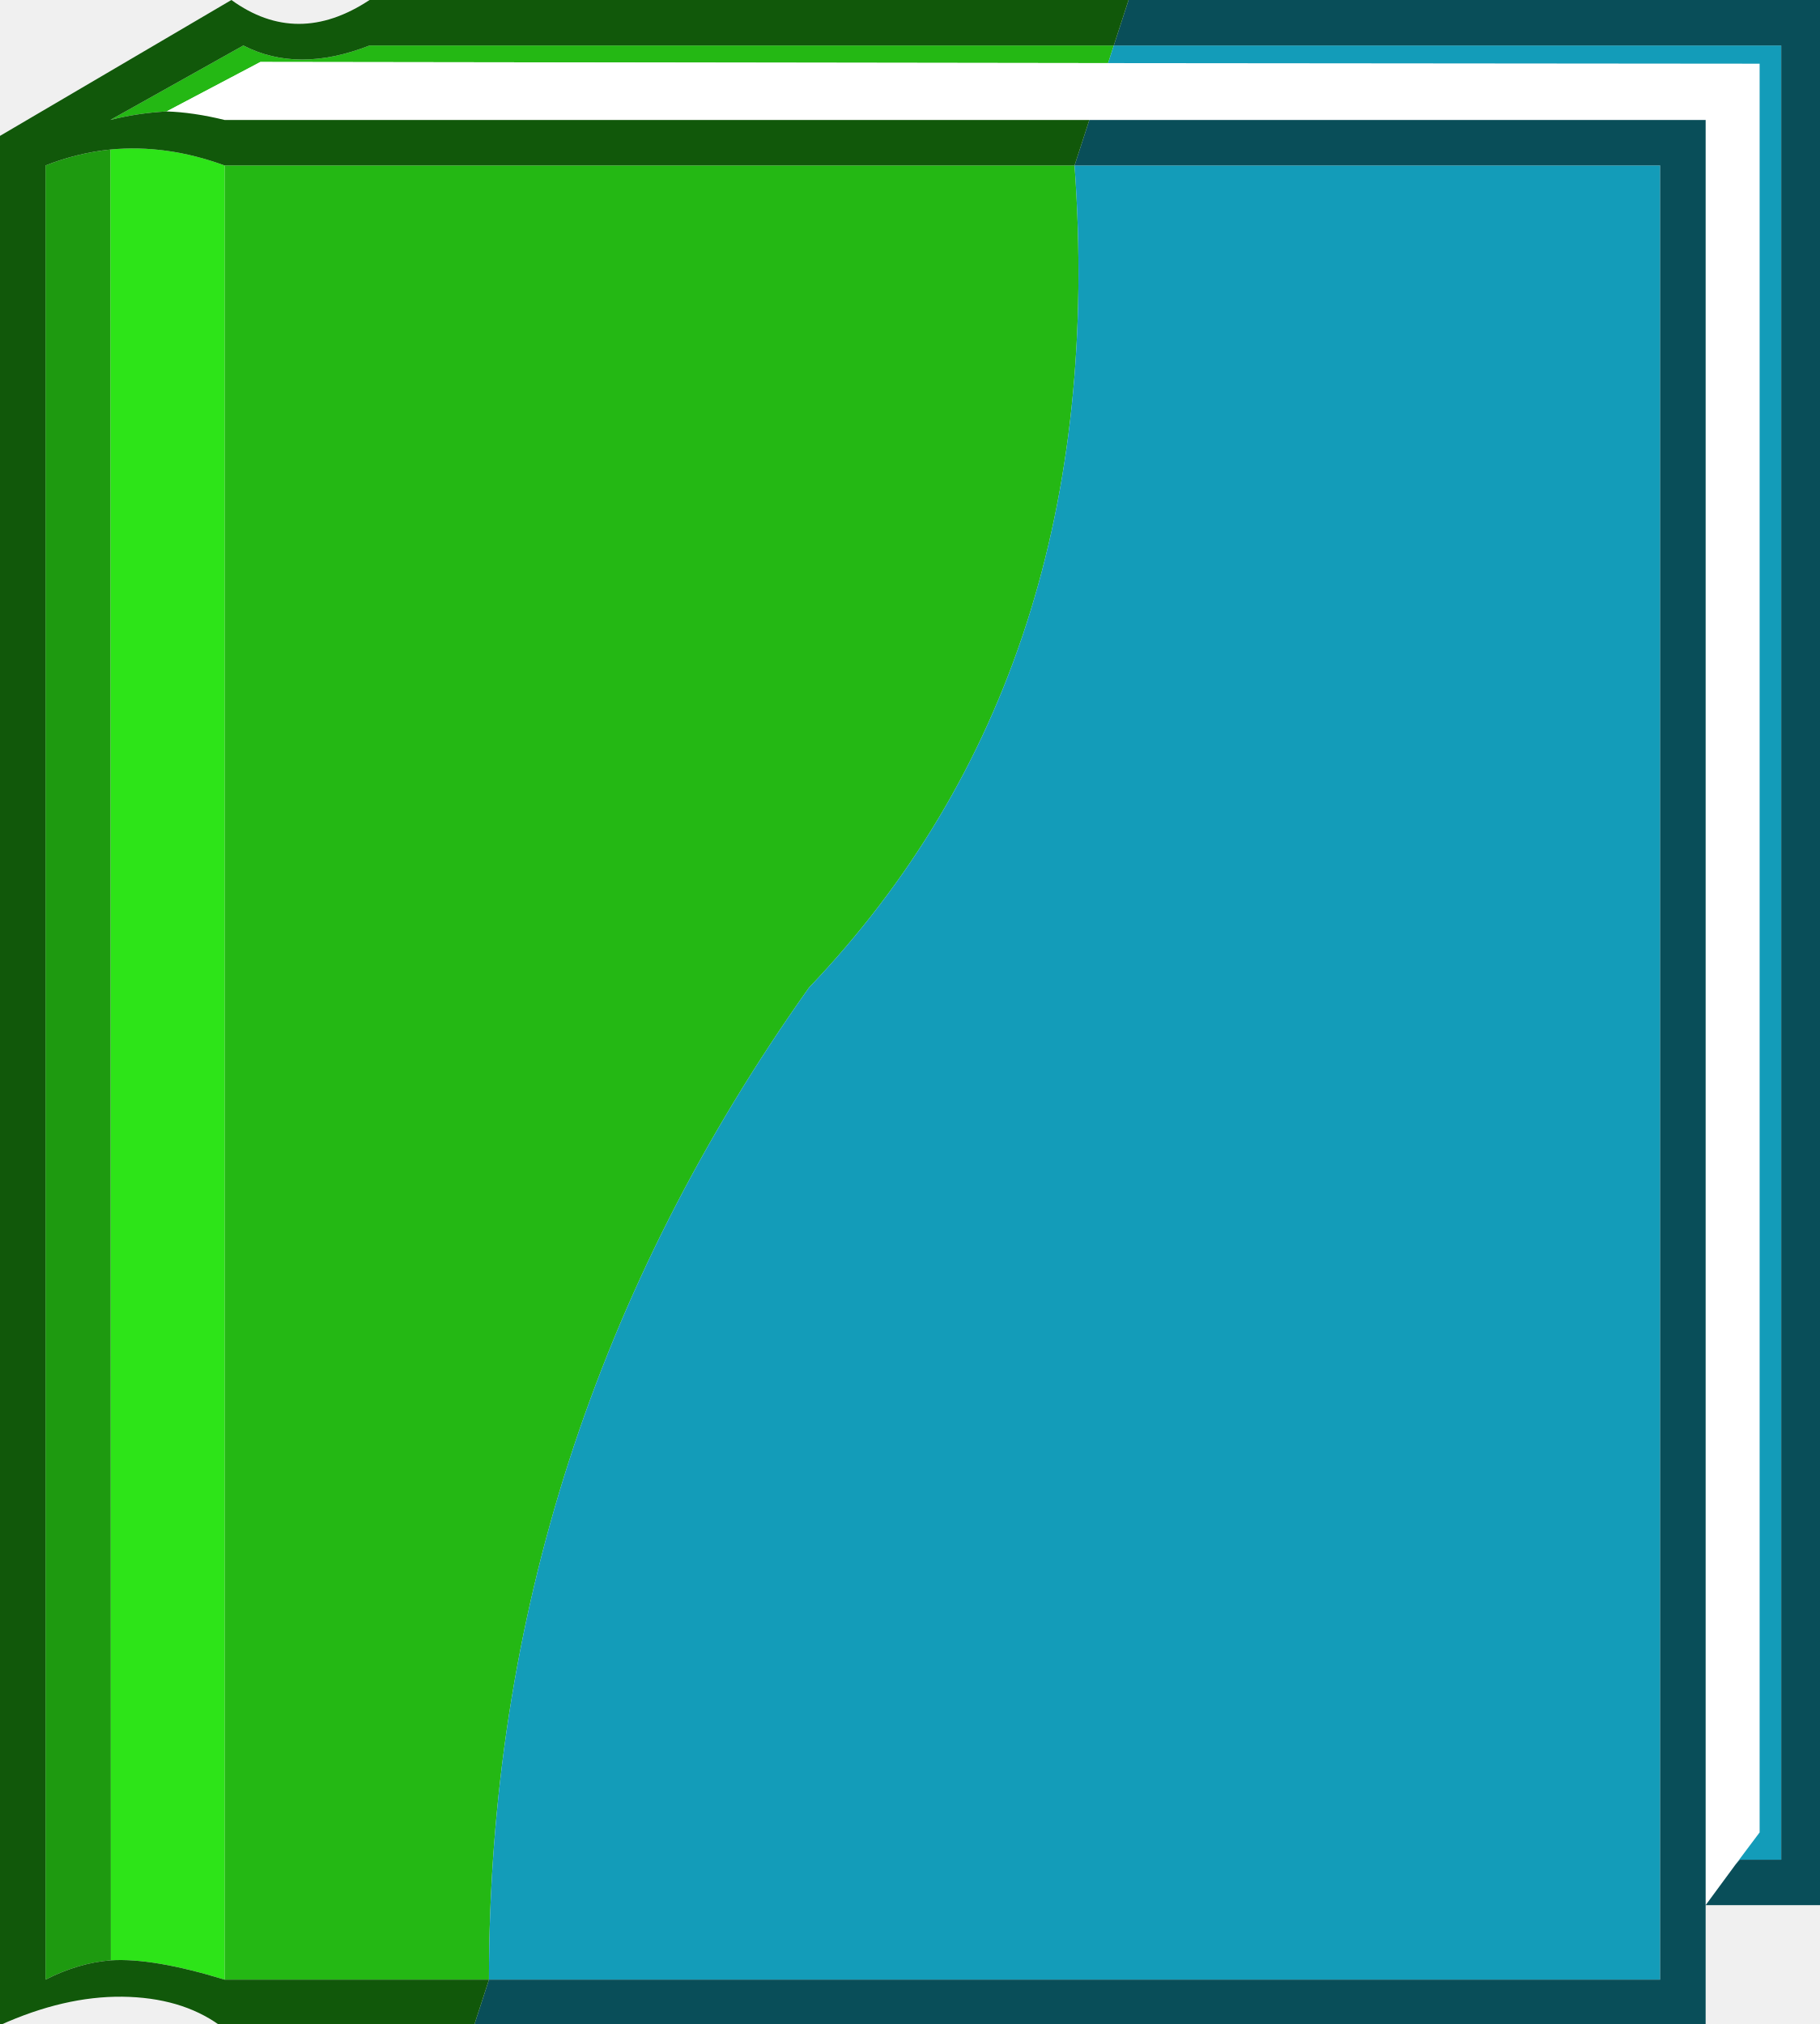
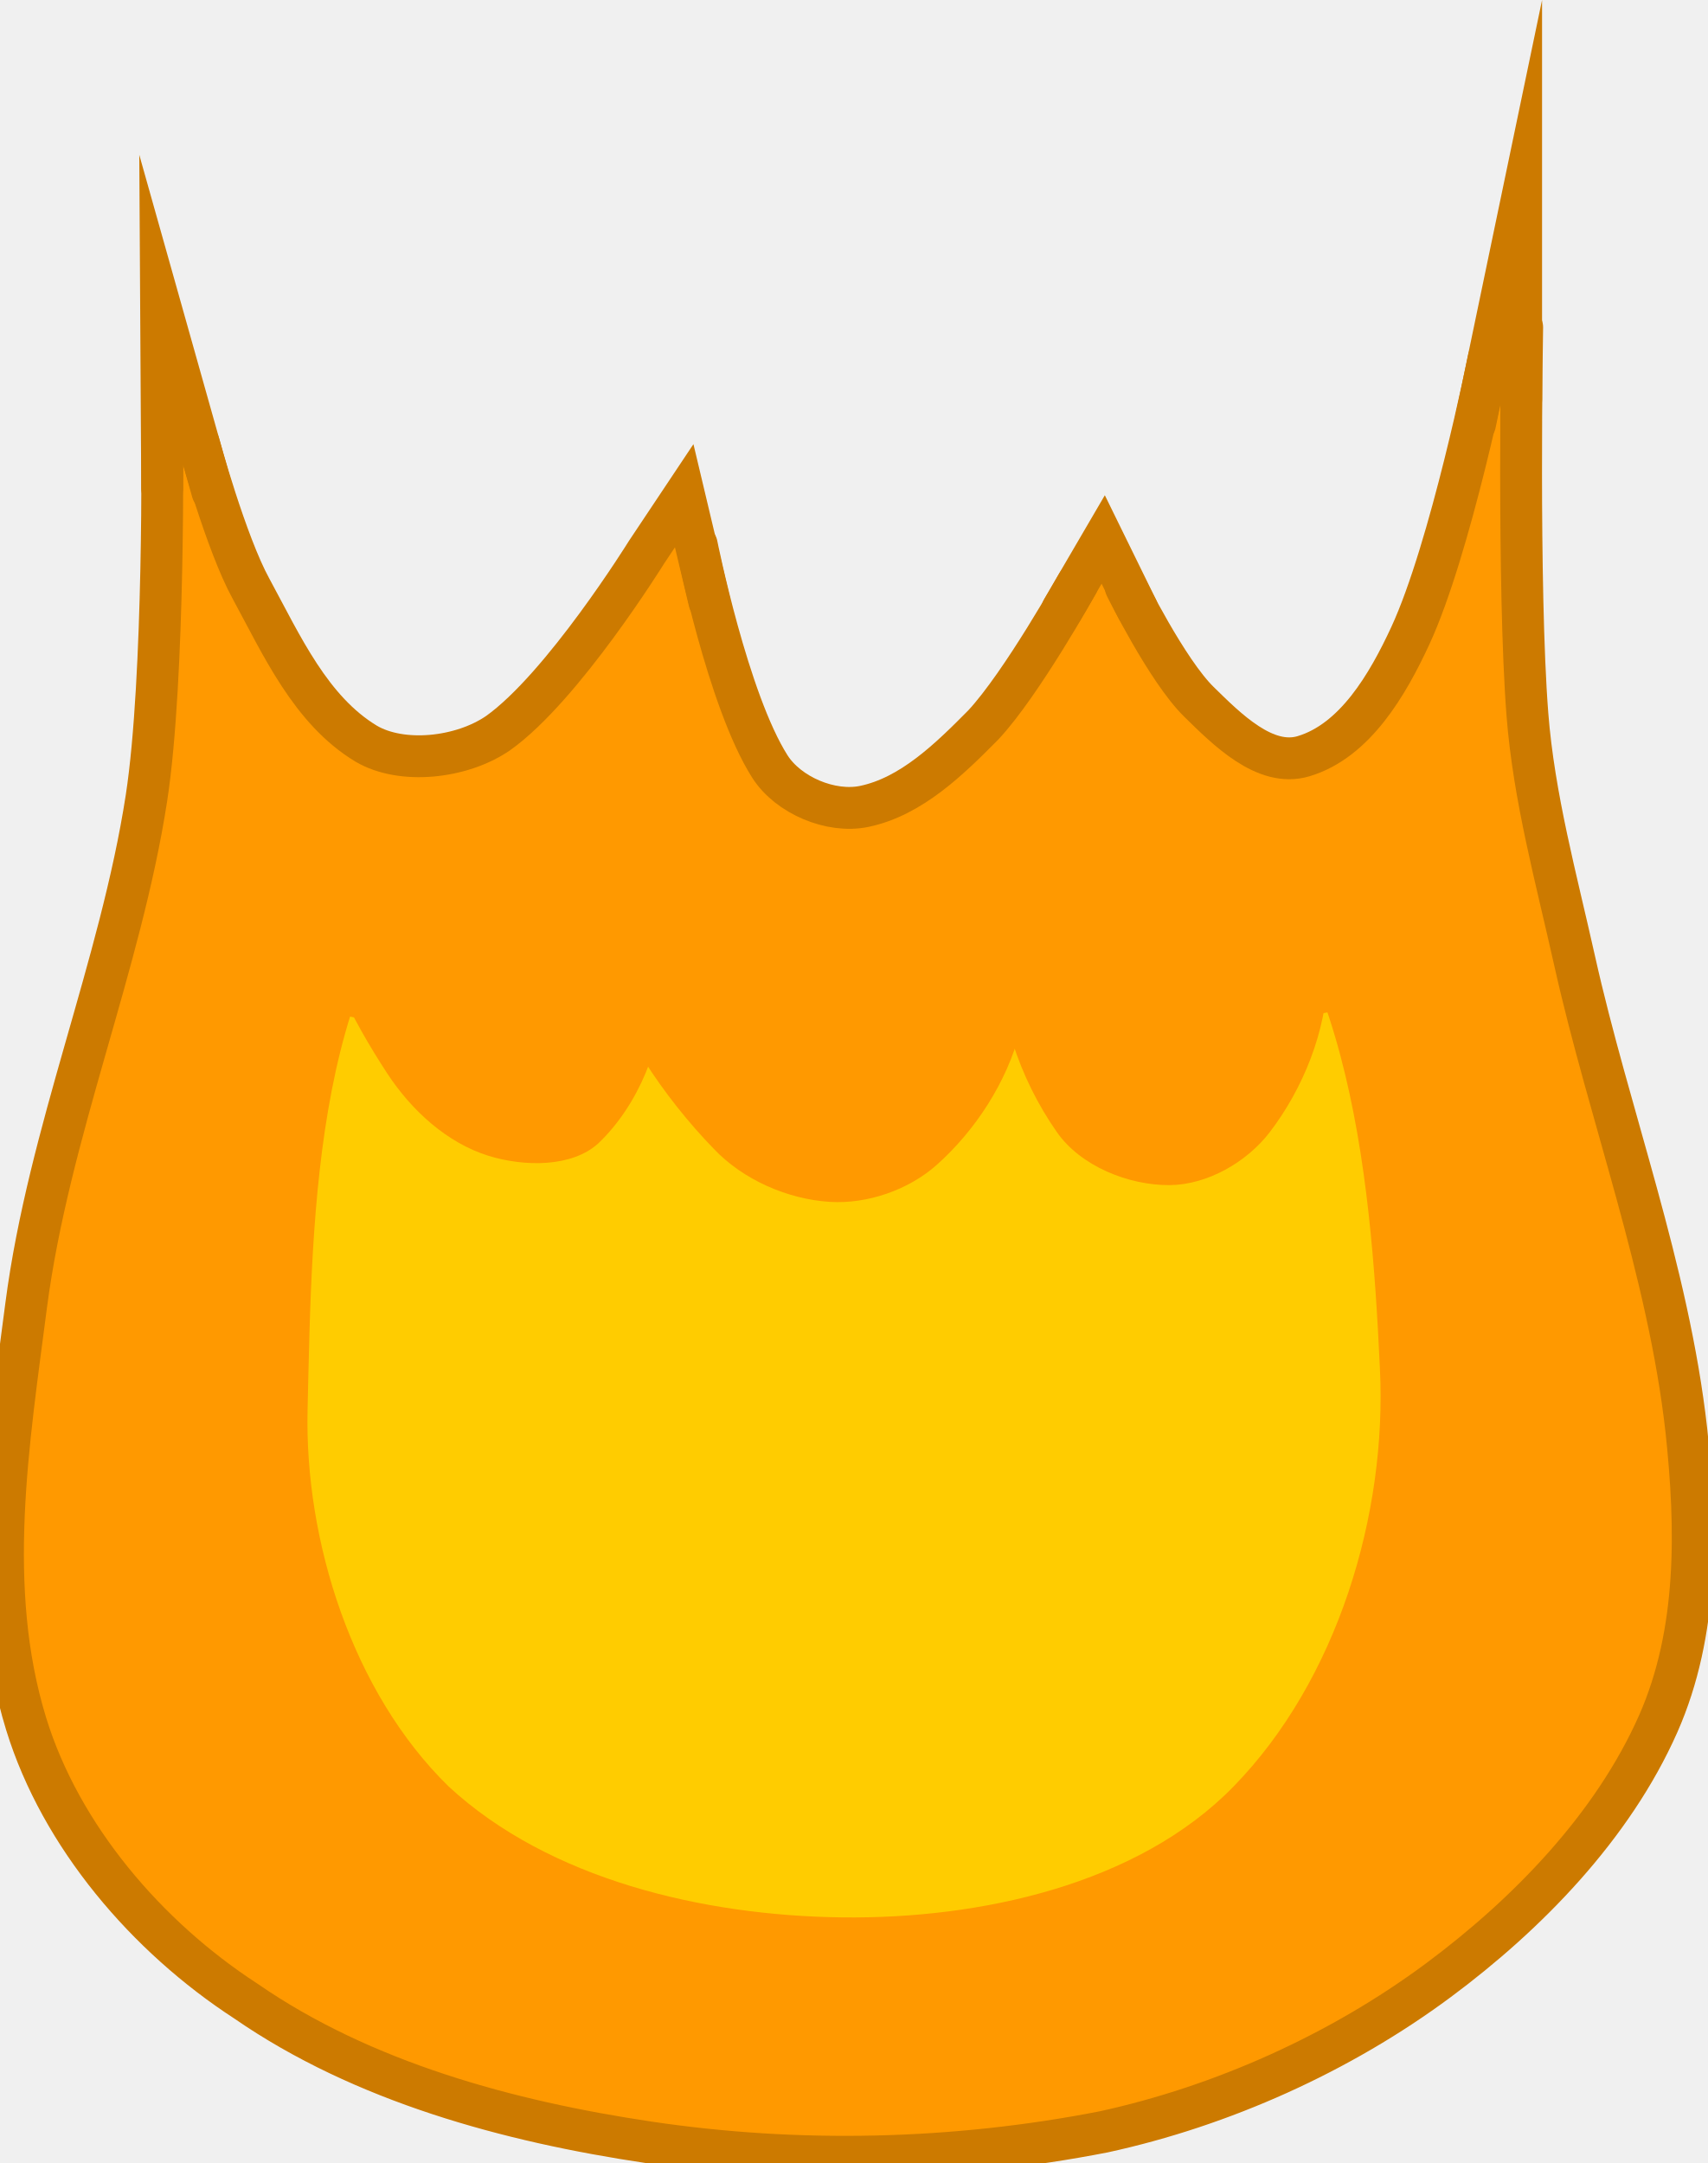
- <svg xmlns="http://www.w3.org/2000/svg" xmlns:xlink="http://www.w3.org/1999/xlink" version="1.1" preserveAspectRatio="none" x="0px" y="0px" width="160px" height="178px" viewBox="0 0 160 178">
-   <defs>
-     <g id="Body_Parts_Characters_Book_Book_Body_0_Layer0_0_FILL">
-       <path fill="#24B814" stroke="none" d=" M -60.55 85.05 L -37.3 85.05 Q -37.291 37.427 -9.15 -2.2 17.409 -30.009 14.2 -74.5 L -60.55 -74.5 -60.55 85.05 M 17.15 -83.5 L 17.65 -85.05 -47.8 -85.05 Q -54.099 -82.577 -58.9 -85.05 L -70.6 -78.5 Q -68.274 -79.099 -65.65 -79.25 L -57.4 -83.6 17.15 -83.5 Z" />
-       <path fill="#2DE418" stroke="none" d=" M -60.55 -74.5 Q -65.67 -76.372 -70.6 -75.9 L -70.55 83.35 Q -66.841 83.119 -60.55 85.05 L -60.55 -74.5 Z" />
-       <path fill="#1E9A10" stroke="none" d=" M -70.6 -75.9 Q -73.473 -75.61 -76.3 -74.5 L -76.3 85.05 Q -73.391 83.571 -70.55 83.35 L -70.6 -75.9 Z" />
-       <path fill="#FFFFFF" stroke="none" d=" M 15.5 -78.5 L 69.7 -78.5 69.7 78.5 72.35 74.9 74.45 72.1 74.45 -83.45 17.15 -83.5 -57.4 -83.6 -65.65 -79.25 Q -63.294 -79.172 -60.55 -78.5 L 15.5 -78.5 Z" />
-       <path fill="#139CB9" stroke="none" d=" M 65.7 -74.5 L 14.2 -74.5 Q 17.409 -30.009 -9.15 -2.2 -37.291 37.427 -37.3 85.05 L 65.7 85.05 65.7 -74.5 M 17.65 -85.05 L 17.15 -83.5 74.45 -83.45 74.45 72.1 72.35 74.9 72.7 74.5 76.35 74.5 76.35 -85.05 17.65 -85.05 Z" />
-       <path fill="#094E59" stroke="none" d=" M 18.95 -89.05 L 17.65 -85.05 76.35 -85.05 76.35 74.5 72.7 74.5 72.35 74.9 69.7 78.5 Q 69.822 78.501 69.95 78.5 L 80.35 78.5 80.35 -89.05 18.95 -89.05 M 15.5 -78.5 L 14.2 -74.5 65.7 -74.5 65.7 85.05 -37.3 85.05 -38.6 89.05 69.7 89.05 69.7 78.5 69.7 -78.5 15.5 -78.5 Z" />
-       <path fill="#11580A" stroke="none" d=" M 14.2 -74.5 L 15.5 -78.5 -60.55 -78.5 Q -63.294 -79.172 -65.65 -79.25 -68.274 -79.099 -70.6 -78.5 L -58.9 -85.05 Q -54.099 -82.577 -47.8 -85.05 L 17.65 -85.05 18.95 -89.05 -47.8 -89.05 Q -54.155 -84.851 -59.95 -89.05 L -80.3 -77.1 -80.3 89.05 Q -74.652 86.498 -69.55 86.55 -64.389 86.613 -61 89.05 L -38.6 89.05 -37.3 85.05 -60.55 85.05 Q -66.841 83.119 -70.55 83.35 -73.391 83.571 -76.3 85.05 L -76.3 -74.5 Q -73.473 -75.61 -70.6 -75.9 -65.67 -76.372 -60.55 -74.5 L 14.2 -74.5 Z" />
-     </g>
-   </defs>
-   <g transform="matrix( 1, 0, 0, 1, 80.3,89.05) ">
-     <g transform="matrix( 1, 0, 0, 1, 0,0) ">
-       <use xlink:href="#Body_Parts_Characters_Book_Book_Body_0_Layer0_0_FILL" />
+ <svg xmlns="http://www.w3.org/2000/svg" version="1.1" width="81.6" height="103.383" viewBox="0,0,81.6,103.383">
+   <g transform="translate(-200,-127.6059)">
+     <g data-paper-data="{&quot;isPaintingLayer&quot;:true}" fill-rule="nonzero" stroke-linejoin="miter" stroke-miterlimit="10" stroke-dasharray="" stroke-dashoffset="0" style="mix-blend-mode: normal">
+       <path d="M207.5,142.5l4.2,13l2.4,4l2.25,3l1.85,1.3h2.5l1.8,-0.4l1.6,-0.9l2.1,-2.2l2,-2.65l4.5,-6.35l1.8,7.85l2.35,5.35l1.5,1.3l1.65,0.5l2.5,-0.4l2.7,-2l3,-3.25l2.5,-3.85l2.15,-3.3l1.65,3.65l2.2,3.35l2,2l1.65,1l1.65,0.4l1.5,-0.75l1.6,-1.5l1.4,-2.35l1.85,-3.65l1.65,-5.25l2.7,-13.5v16.4l0.5,10.2l1.4,7.35l2.9,11.4l2.2,8l1,5.4l0.4,4.6l-0.25,5.25l-1.85,5.5l-3.8,5.6l-4.95,4.25l-4.6,3.4l-5.65,2.75l-4.75,2l-6.75,1.25l-5.15,0.5l-8.2,-0.1l-7.15,-1.15l-5.35,-1.25l-7.8,-2.75l-5.25,-3.85l-4.75,-4.65l-1.85,-3.15l-1.9,-4l-1.1,-5.5l0.7,-8.2l0.5,-7.4l0.9,-4.1l2.9,-10l1.7,-7.65l1,-6.7z" id="ID0.8051680410280824" fill="#ff9900" stroke="none" stroke-width="1" stroke-linecap="round" />
+       <path d="M240.25,175.25c6.238,-0.255 11.303,-12.509 16.45,-9c7.731,5.272 8.807,17.264 9.25,26.75c0.35,6.979 -2.029,14.904 -7,20c-4.585,4.699 -12.135,6.329 -18.7,6.25c-6.663,-0.082 -14.006,-1.822 -18.8,-6.25c-4.617,-4.504 -6.894,-11.747 -6.75,-18c0.223,-9.592 0.28,-21.933 7.75,-27.75c5.104,-3.968 11.391,8.261 17.8,8z" id="ID0.6527745272032917" fill="#ffcc00" stroke="none" stroke-width="1" stroke-linecap="round" />
+       <path d="M272.75,143.25c0,0 -0.222,12.451 0.25,18.5c0.31,3.972 1.383,7.862 2.25,11.75c1.646,7.386 4.489,14.792 5.35,22.5c0.488,4.601 0.597,9.597 -1.35,14c-2.175,4.912 -6.263,9.102 -10.5,12.25c-4.695,3.488 -10.345,6.018 -16,7.25c-7.163,1.4 -14.593,1.566 -21.75,0.5c-6.691,-0.997 -13.654,-2.882 -19.25,-6.75c-4.728,-3.072 -8.843,-7.87 -10.5,-13.25c-2,-6.508 -0.846,-13.443 0,-20c1.081,-8.277 4.509,-16.2 5.75,-24.25c0.888,-5.765 0.75,-17.5 0.75,-17.5" id="ID0.3157221209257841" fill="none" stroke="#cc7a00" stroke-width="2" stroke-linecap="round" />
+       <path d="M251.5,155.5c0,0 -2.658,4.774 -4.5,6.75c-1.614,1.632 -3.445,3.432 -5.7,3.9c-1.593,0.33 -3.625,-0.533 -4.5,-1.9c-2.015,-3.16 -3.5,-10.6 -3.5,-10.6" id="ID0.767959822434932" fill="none" stroke="#cc7a00" stroke-width="2" stroke-linecap="round" />
+       <path d="M271.15,144.75c0,0 -1.822,9.089 -3.75,13.25c-1.082,2.333 -2.641,5.015 -5.1,5.75c-1.839,0.554 -3.672,-1.3 -5,-2.6c-1.524,-1.492 -3.5,-5.5 -3.5,-5.5" id="ID0.010848884005099535" fill="none" stroke="#cc7a00" stroke-width="2" stroke-linecap="round" />
+       <path d="M250.773,156.736l1.954,-3.345l1.624,3.312" id="ID0.20043117739260197" fill="none" stroke="#cc7a00" stroke-width="2" stroke-linecap="round" />
+       <path d="M270.5,147.85l2.2,-10.55v9.4" id="ID0.05340155912563205" fill="none" stroke="#cc7a00" stroke-width="2" stroke-linecap="round" />
+       <path d="M233.9,156.35l-1.2,-5.05l-1.8,2.7c0,0 -4,6.45 -7.1,8.65c-1.75,1.2 -4.6,1.5 -6.3,0.5c-2.65,-1.6 -4.028,-4.689 -5.5,-7.4c-1.199,-2.178 -2.5,-6.95 -2.5,-6.95" id="ID0.4880300755612552" fill="none" stroke="#cc7a00" stroke-width="2" stroke-linecap="round" />
+       <path d="M207.75,150.95l-0.05,-8.55l2.45,8.7" id="ID0.4365665796212852" fill="none" stroke="#cc7a00" stroke-width="2" stroke-linecap="round" />
+       <path d="M224.875,170.25c1.552,0 2.8,0.999 3.976,1.868c1.103,0.818 2.868,1.539 2.849,2.882c-0.046,2.559 -1.172,5.405 -3.1,7.25c-1.259,1.152 -3.528,1.13 -5.25,0.6c-1.983,-0.617 -3.676,-2.158 -4.85,-3.95c-1.601,-2.453 -3.64,-6.13 -2.95,-8.3c0.427,-1.326 3.529,1.643 5.349,1.518c1.457,-0.1 2.424,-1.868 3.976,-1.868z" id="ID0.7029312918893993" fill="#ff9900" stroke="none" stroke-width="1" stroke-linecap="round" />
+       <path d="M246.05,166.922c0,0.014 0,0.032 0,0.053c0,0.021 0,0.039 0,0.053c0,0.014 0,0.022 0,0.022c0,0 0,-0.008 0,-0.022c0,-0.014 0,-0.032 0,-0.053c0,-0.021 0,-0.039 0,-0.053c0,-0.014 0,-0.022 0,-0.022c0,0 0,0.008 0,0.022z" id="ID0.6805840753950179" fill="#00ffff" stroke="none" stroke-width="1" stroke-linecap="butt" />
+       <path d="M243.2,171.5c2.036,-1.004 4.367,-5.35 5.5,-4.2c1.593,1.62 0.778,6.515 0.05,9.6c-0.634,2.447 -2.154,4.757 -3.983,6.385c-1.347,1.198 -3.318,1.879 -5.117,1.765c-1.996,-0.127 -4.142,-1.051 -5.55,-2.55c-2.331,-2.397 -4.802,-5.975 -5.2,-8.65c-0.167,-1.123 2.788,1.412 4.133,1.165c3.521,-0.655 6.922,-1.919 10.167,-3.515z" id="ID0.8438445287756622" fill="#ff9900" stroke="none" stroke-width="1" stroke-linecap="round" />
+       <path d="M256.425,171.95c1.608,-0.889 2.834,-3.926 4.475,-3.35c1.86,0.657 2.578,3.582 2.55,5.6c-0.05,2.697 -1.187,5.458 -2.766,7.522c-1.095,1.43 -2.982,2.514 -4.784,2.528c-1.947,0.014 -4.258,-0.898 -5.4,-2.55c-1.736,-2.482 -3.04,-5.995 -2.5,-8.8c0.247,-1.28 2.731,0.91 4.166,0.728c1.511,-0.191 2.925,-0.941 4.259,-1.678z" id="ID0.6724397209472954" fill="#ff9900" stroke="none" stroke-width="1" stroke-linecap="round" />
+       <path d="M240.191,168.85c6.807,-0.074 13.727,-1.192 20.499,-0.421c3.264,0.372 8.755,2.101 8.755,3.446c0,1.345 -3.347,2.564 -8.755,3.446c-5.408,0.883 -12.877,1.429 -21.119,1.429c-8.242,0 -15.711,-0.546 -21.119,-1.429c-5.408,-0.882 -8.755,-2.101 -8.755,-3.446c0,-1.345 5.489,-3.086 8.755,-3.446c7.119,-0.782 14.477,0.347 21.74,0.421z" id="ID0.5477020749822259" fill="#ff9900" stroke="#ff9900" stroke-width="2.326" stroke-linecap="round" />
+       <path d="M225.75,164.75c1.724,0 3.287,0.378 4.418,0.989c1.132,0.611 1.832,1.455 1.832,2.386c0,0.931 -0.7,1.775 -1.832,2.386c-1.131,0.611 -2.694,0.989 -4.418,0.989c-1.724,0 -3.287,-0.378 -4.418,-0.989c-1.132,-0.611 -1.832,-1.455 -1.832,-2.386c0,-0.931 0.7,-1.775 1.832,-2.386c1.131,-0.611 2.694,-0.989 4.418,-0.989z" id="ID0.4922326928935945" fill="#ff9900" stroke="none" stroke-width="1" stroke-linecap="butt" />
+       <path d="M255.125,164c1.759,0 3.353,0.518 4.507,1.355c1.154,0.838 1.868,1.994 1.868,3.27c0,1.276 -0.714,2.432 -1.868,3.27c-1.154,0.837 -2.748,1.355 -4.507,1.355c-1.759,0 -3.353,-0.518 -4.507,-1.355c-1.154,-0.838 -1.868,-1.994 -1.868,-3.27c0,-1.276 0.714,-2.432 1.868,-3.27c1.154,-0.837 2.748,-1.355 4.507,-1.355z" id="ID0.04935593158006668" fill="#ff9900" stroke="none" stroke-width="1" stroke-linecap="round" />
    </g>
  </g>
</svg>
